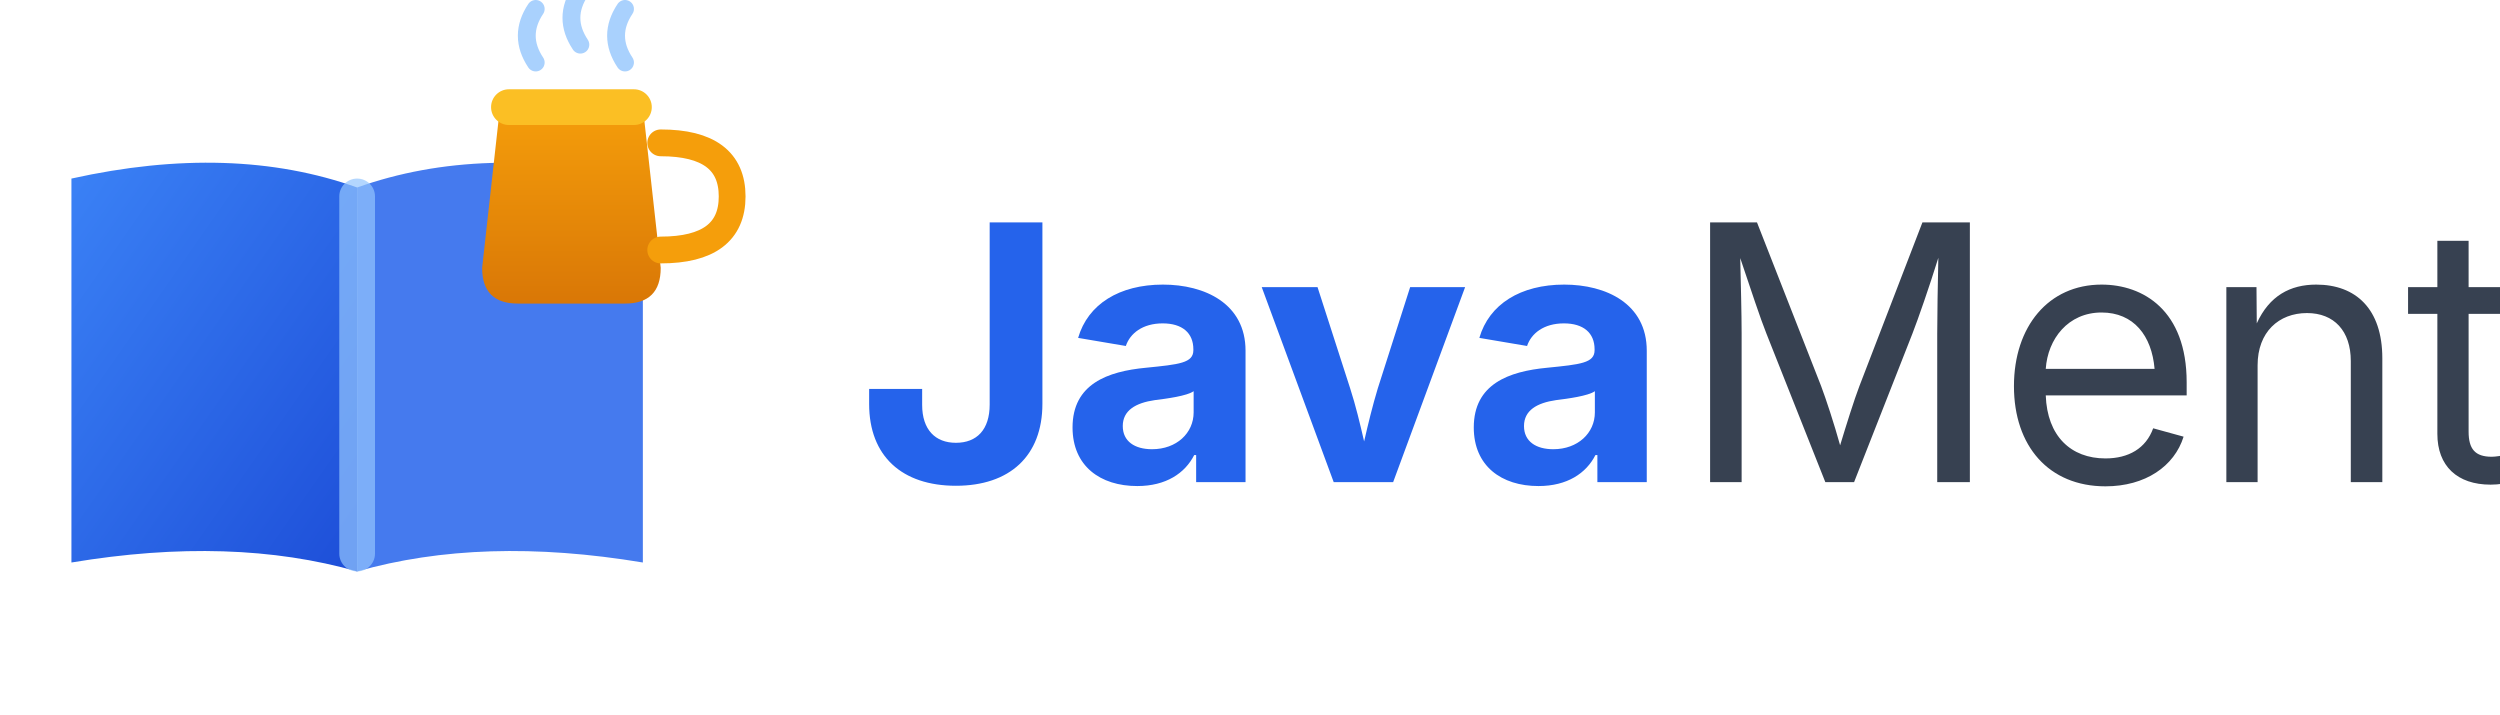
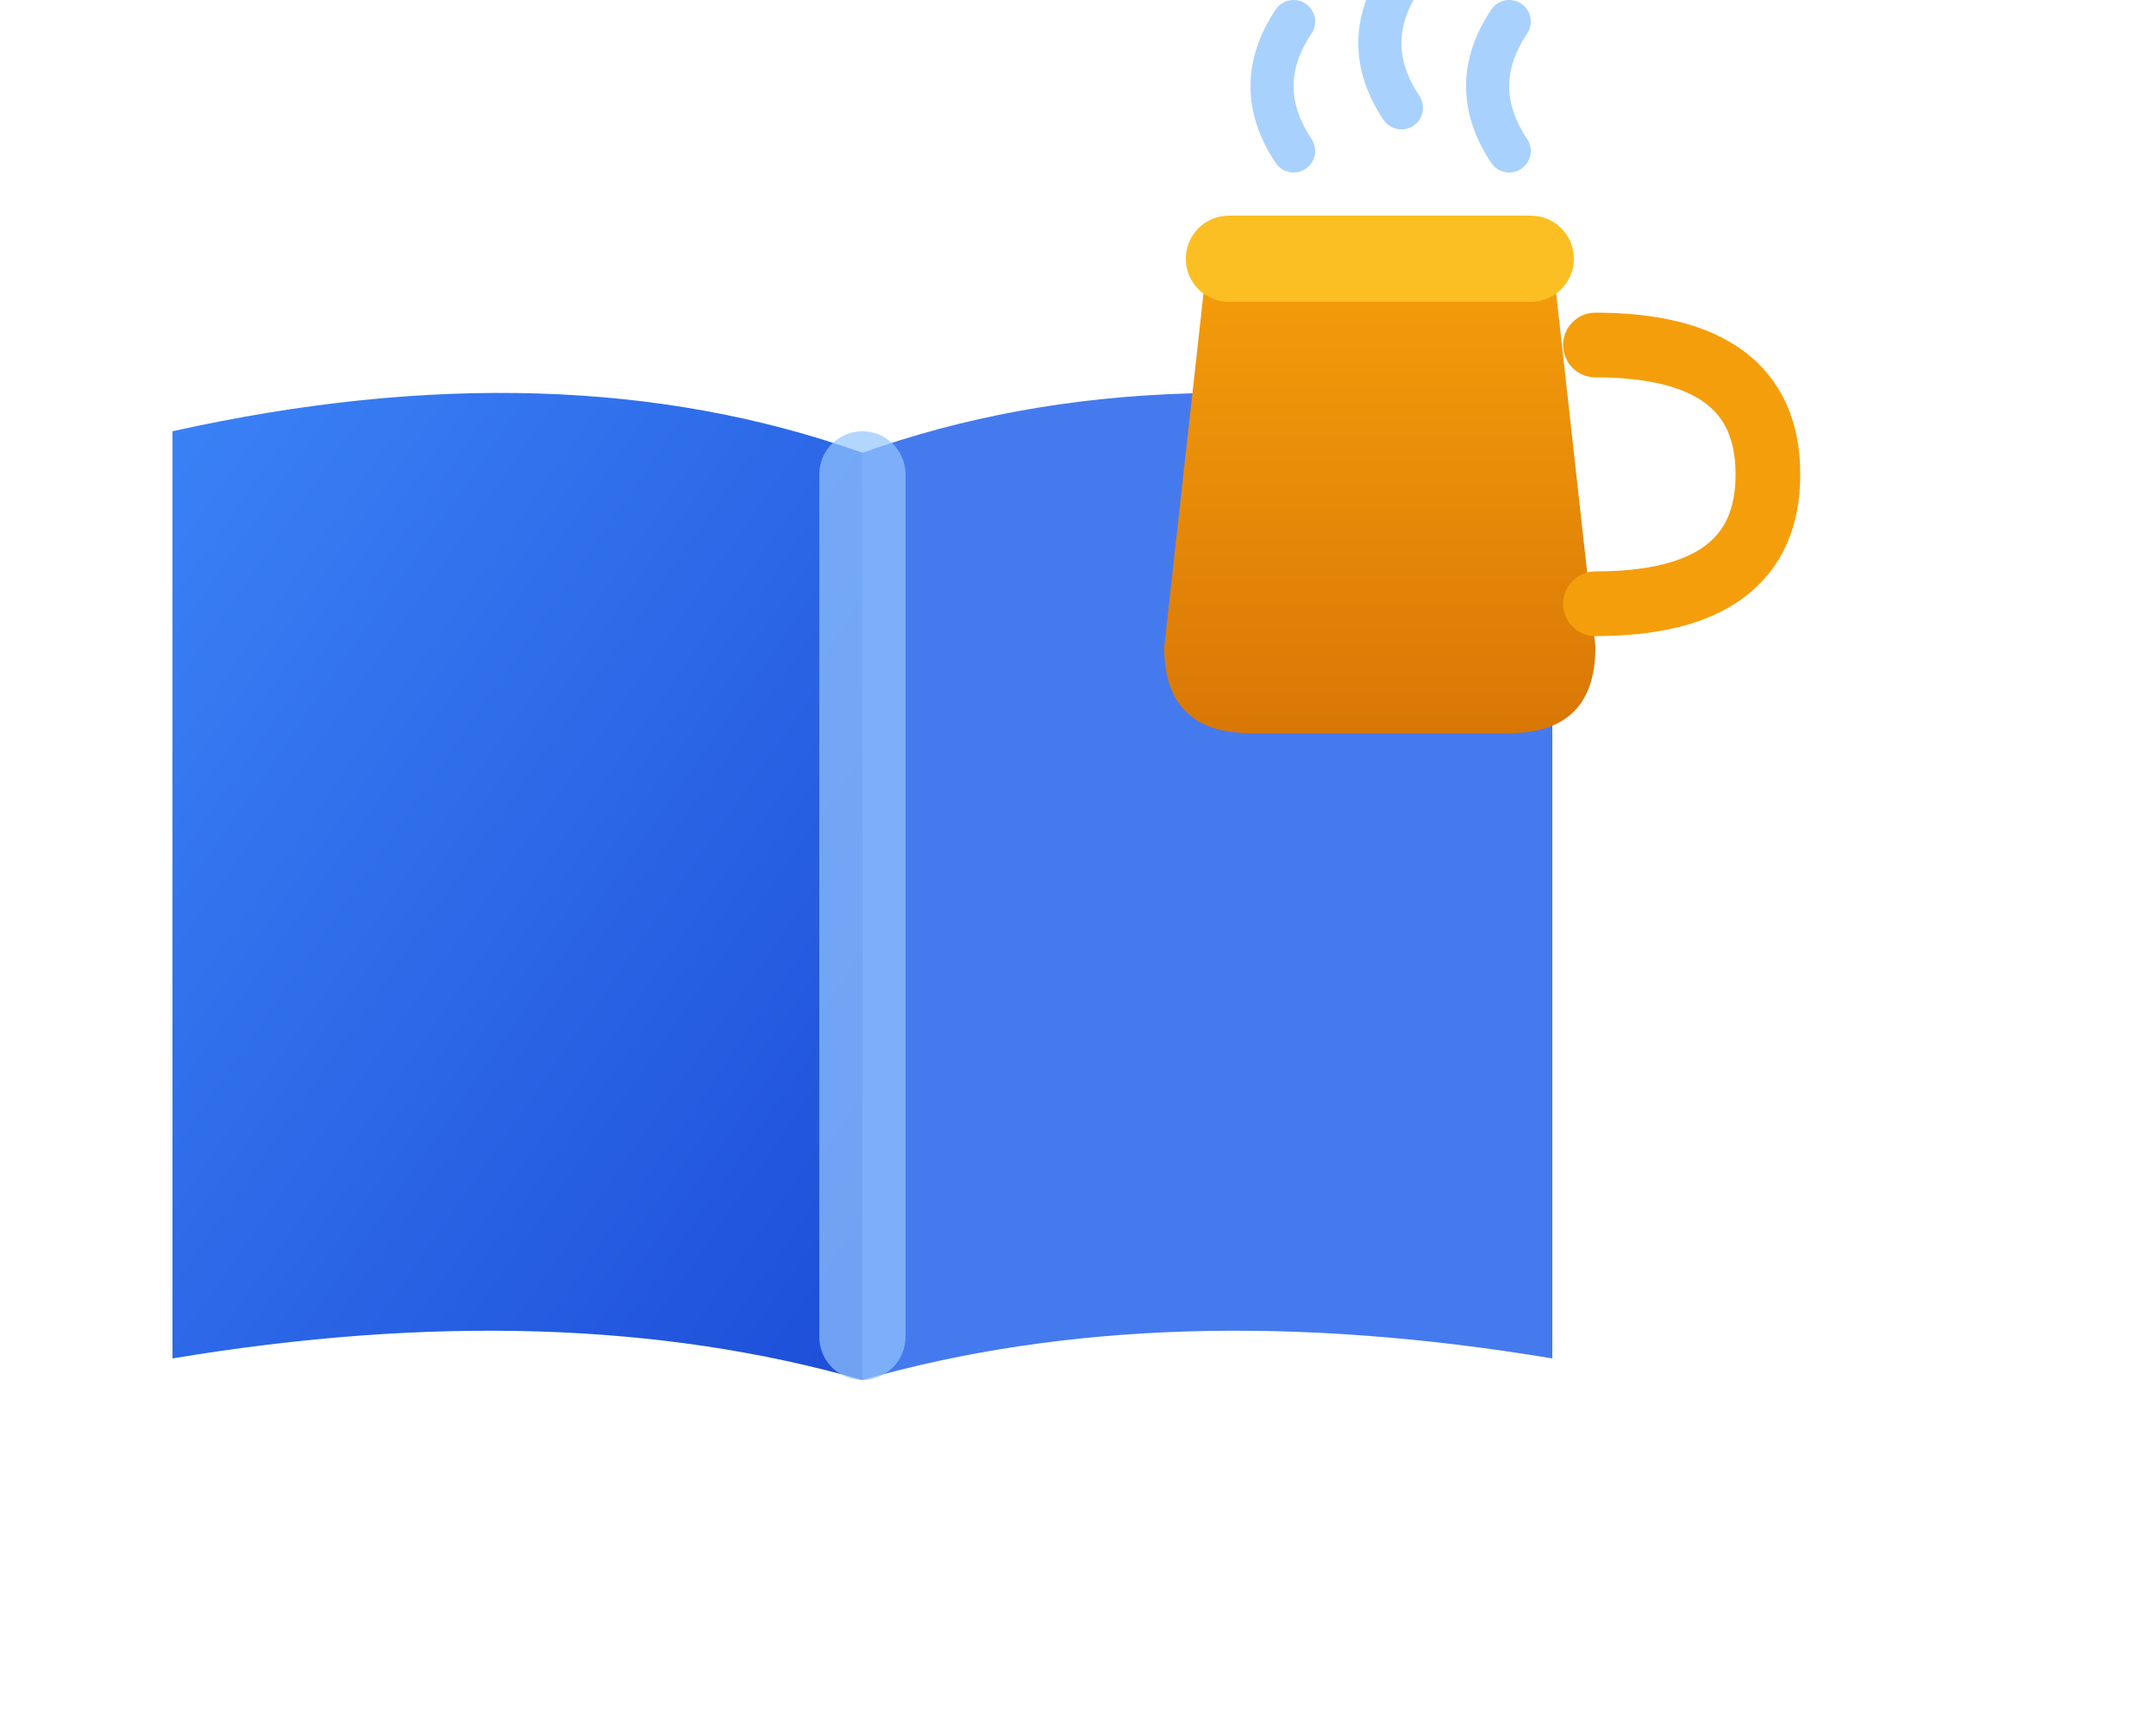
- <svg xmlns="http://www.w3.org/2000/svg" viewBox="0 0 140 40" width="140" height="40">
+ <svg xmlns="http://www.w3.org/2000/svg" viewBox="0 0 50 40" width="50" height="40">
  <defs>
    <linearGradient id="bookGradN" x1="0%" y1="0%" x2="100%" y2="100%">
      <stop offset="0%" style="stop-color:#3b82f6" />
      <stop offset="100%" style="stop-color:#1d4ed8" />
    </linearGradient>
    <linearGradient id="cupGradN" x1="0%" y1="0%" x2="0%" y2="100%">
      <stop offset="0%" style="stop-color:#f59e0b" />
      <stop offset="100%" style="stop-color:#d97706" />
    </linearGradient>
  </defs>
  <path d="M4 10 Q13 8 20 10.5 L20 32 Q13 30 4 31.5 Z" fill="url(#bookGradN)" />
  <path d="M36 10 Q27 8 20 10.5 L20 32 Q27 30 36 31.5 Z" fill="#2563eb" opacity="0.85" />
  <rect x="19" y="10" width="2" height="22" rx="1" fill="#93c5fd" opacity="0.7" />
  <g transform="translate(26, 2)">
    <path d="M2 4 L1 13 Q1 15 3 15 L9 15 Q11 15 11 13 L10 4 Z" fill="url(#cupGradN)" />
    <rect x="1.5" y="3" width="9" height="2" rx="1" fill="#fbbf24" />
    <path d="M11 6 Q15 6 15 9 Q15 12 11 12" fill="none" stroke="#f59e0b" stroke-width="1.5" stroke-linecap="round" />
    <path d="M4 1.5 Q3 0 4 -1.5" fill="none" stroke="#93c5fd" stroke-width="1" stroke-linecap="round" opacity="0.8" />
    <path d="M6.5 0.5 Q5.5 -1 6.5 -2.5" fill="none" stroke="#93c5fd" stroke-width="1" stroke-linecap="round" opacity="0.8" />
    <path d="M9 1.5 Q8 0 9 -1.5" fill="none" stroke="#93c5fd" stroke-width="1" stroke-linecap="round" opacity="0.8" />
  </g>
-   <text x="48" y="27" font-family="-apple-system, BlinkMacSystemFont, 'Segoe UI', sans-serif" font-size="20" font-weight="700" fill="#2563eb" letter-spacing="-0.3">Java</text>
-   <text x="94" y="27" font-family="-apple-system, BlinkMacSystemFont, 'Segoe UI', sans-serif" font-size="20" font-weight="400" fill="#374151" letter-spacing="-0.3">Mentor</text>
</svg>
